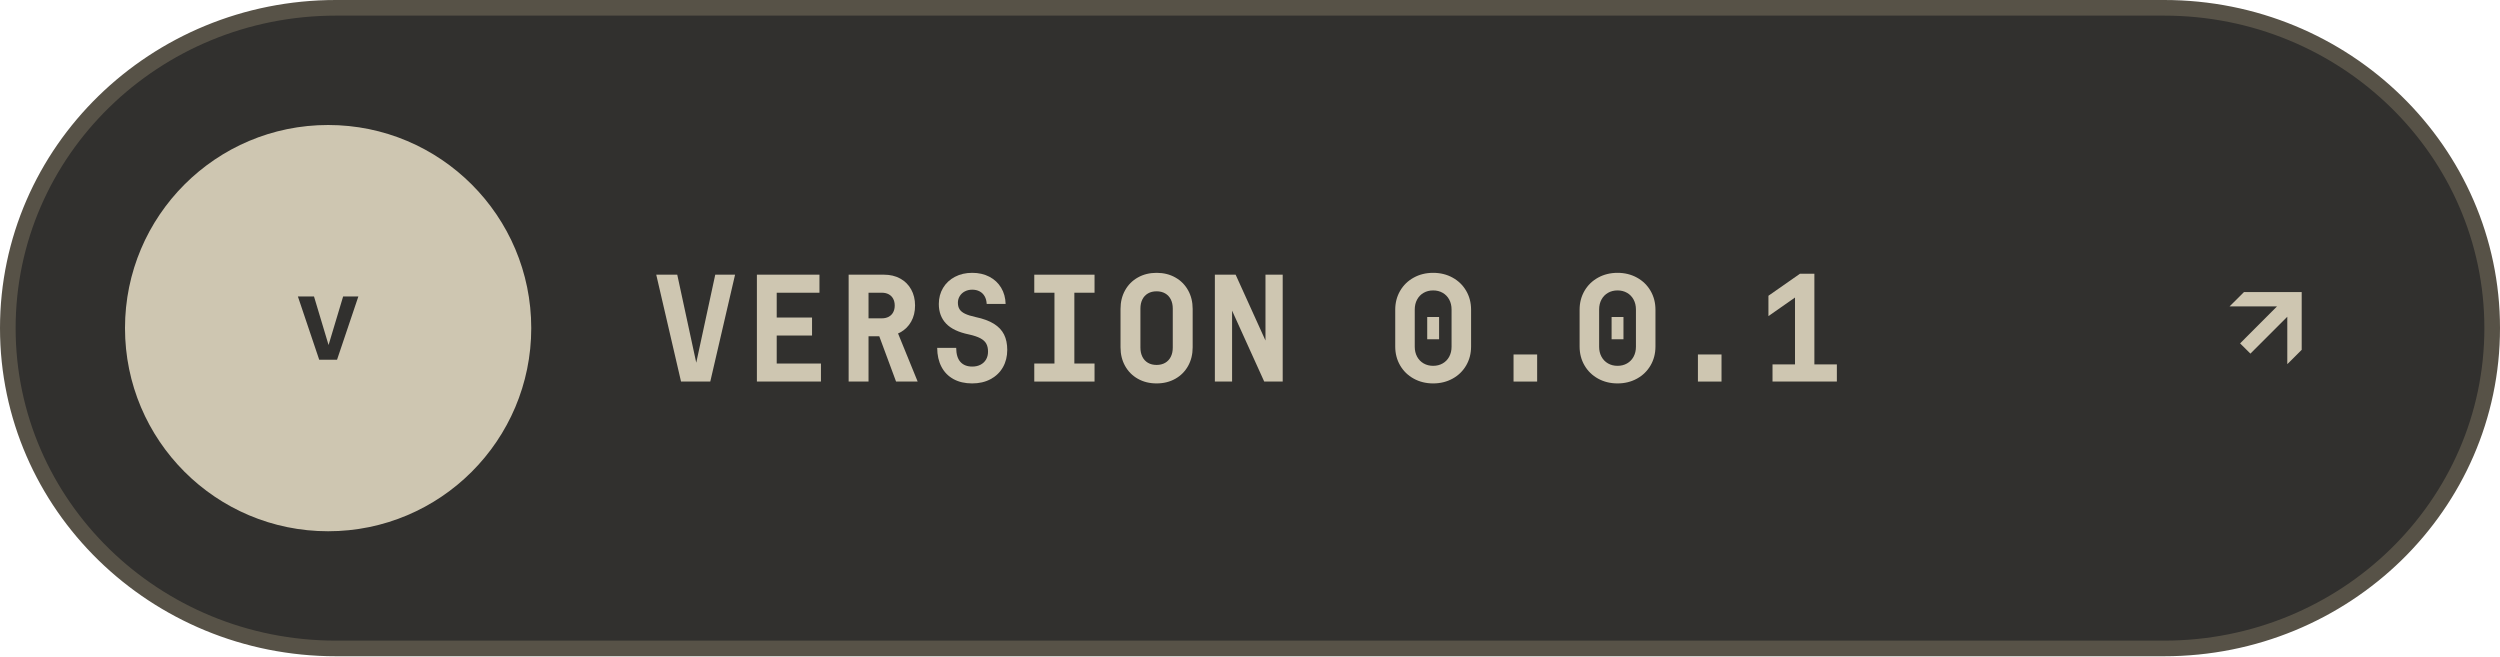
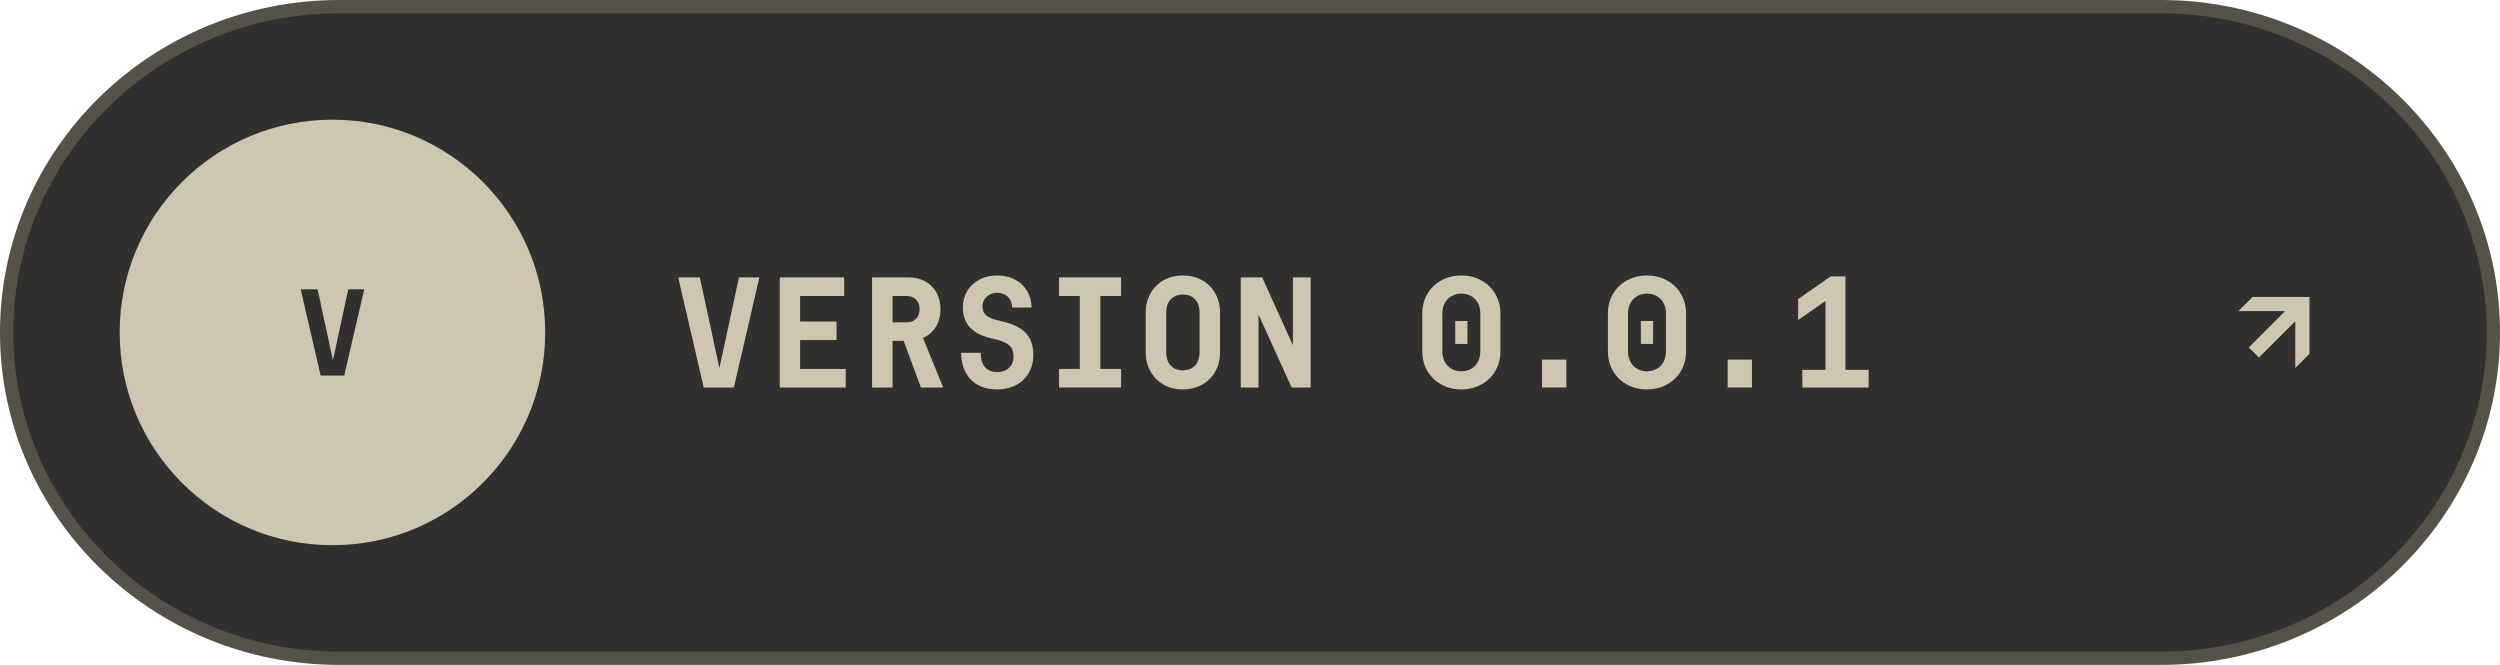
- <svg xmlns="http://www.w3.org/2000/svg" width="160" height="42" viewBox="0 0 160 42" role="img" aria-label="VERSION 0.0.1">
+ <svg xmlns="http://www.w3.org/2000/svg" width="188" height="50" viewBox="0 0 188 50" role="img" aria-label="VERSION 0.0.1">
  <defs>
    <filter id="shadow" x="-20%" y="-20%" width="140%" height="150%">
      <feDropShadow dx="0" dy="6" stdDeviation="10" flood-color="#000000" flood-opacity="0.14" />
    </filter>
  </defs>
-   <rect x="0.5" y="0.5" width="159" height="41" fill="#31302E" rx="21.0" stroke="#575247" stroke-width="1" />
-   <circle cx="21" cy="21.0" r="13" fill="#CEC6B1" />
+   <rect x="0.5" y="0.5" width="187" height="49" fill="#31302E" rx="25.0" stroke="#575247" stroke-width="1" />
+   <circle cx="25" cy="25.0" r="16" fill="#CEC6B1" />
  <g fill="#31302E">
-     <path d="M752 0H448L84 1080H359L641 140H574L856 1080H1116Z" transform="translate(18.750 23.025) scale(0.00375 -0.00375)" />
+     <path d="M403 0 69 1440H352L624 180H592L864 1440H1131L797 0Z" transform="translate(22.300 28.240) scale(0.0045 -0.0045)" />
  </g>
  <g fill="#CEC6B1">
-     <path d="M403 0 69 1440H352L624 180H592L864 1440H1131L797 0Z" transform="translate(41.672 24.420) scale(0.00475 -0.00475)" />
-     <path d="M1026 1440V1197H420L450 1227V213L420 243H1046V0H183V1440ZM926 863V620H312V863Z" transform="translate(47.572 24.420) scale(0.00475 -0.00475)" />
-     <path d="M177 1440H654Q777.303 1440 872.152 1388.0Q967 1336 1019.5 1241.5Q1072 1147 1072 1024Q1072 901 1019.5 807.5Q967 714 872.152 662.0Q777.303 610 654 610H317V852H625Q677.557 852 716.778 873.0Q756 894 777.0 933.077Q798 972.155 798 1024Q798 1076.557 777.0 1115.778Q756 1155 716.778 1176.0Q677.557 1197 625 1197H415L445 1227V0H177ZM1107 0H816L545 731H809Z" transform="translate(53.472 24.420) scale(0.00475 -0.00475)" />
-     <path d="M600 202Q664 202 712.0 227.0Q760 252 786.5 297.5Q813 343 813 403Q813 468 789.0 511.0Q765 554 709.5 583.5Q654 613 555 635Q346 678 248.0 781.0Q150 884 150 1045Q150 1166 207.0 1261.5Q264 1357 366.5 1411.0Q469 1465 600 1465Q730 1465 831.0 1412.5Q932 1360 989.5 1264.5Q1047 1169 1050 1046H795Q792 1106 767.5 1149.0Q743 1192 700.0 1215.0Q657 1238 600 1238Q545 1238 501.0 1215.0Q457 1192 432.0 1151.5Q407 1111 407 1062Q407 1011 428.5 975.5Q450 940 502.0 914.5Q554 889 646 869Q798 837 892.0 778.5Q986 720 1029.0 633.5Q1072 547 1072 427Q1072 295 1013.5 192.5Q955 90 847.5 32.5Q740 -25 600 -25Q454 -25 348.0 33.0Q242 91 185.5 199.0Q129 307 128 454H384Q385 326 441.5 264.0Q498 202 600 202Z" transform="translate(59.372 24.420) scale(0.00475 -0.00475)" />
-     <path d="M1006 1197H194V1440H1006ZM734 100H466V1340H734ZM1006 0H194V243H1006Z" transform="translate(65.272 24.420) scale(0.00475 -0.00475)" />
-     <path d="M114 461V979Q114 1119.274 175.5 1229.637Q237 1340 347.727 1402.5Q458.455 1465 600.227 1465Q742 1465 852.5 1402.5Q963 1340 1024.5 1229.637Q1086 1119.274 1086 979V461Q1086 320.726 1024.5 210.363Q963 100 852.273 37.5Q741.545 -25 599.773 -25Q458 -25 347.5 37.5Q237 100 175.5 210.363Q114 320.726 114 461ZM818 458V983Q818 1054 791.597 1106.457Q765.193 1158.914 715.881 1187.457Q666.569 1216 599.785 1216Q533 1216 483.828 1187.457Q434.656 1158.914 408.328 1106.457Q382 1054 382 983V458Q382 387.044 408.5 334.022Q435 281 484.0 252.5Q533 224 599.785 224Q666.569 224 715.881 252.719Q765.193 281.438 791.597 334.219Q818 387 818 458Z" transform="translate(71.172 24.420) scale(0.00475 -0.00475)" />
-     <path d="M143 1440H423L936 308H825V1440H1057V0H808L295 1132H375V0H143Z" transform="translate(77.072 24.420) scale(0.00475 -0.00475)" />
-     <path d="" transform="translate(82.972 24.420) scale(0.00475 -0.00475)" />
-     <path d="M89 472V968Q89 1109 155.0 1222.5Q221 1336 338.0 1400.5Q455 1465 600 1465Q745 1465 862.0 1400.5Q979 1336 1045.0 1222.5Q1111 1109 1111 968V472Q1111 331 1045.0 217.5Q979 104 862.0 39.5Q745 -25 600 -25Q455 -25 338.0 39.5Q221 104 155.0 217.5Q89 331 89 472ZM848 469V971Q848 1046 816.5 1104.5Q785 1163 728.5 1195.5Q672 1228 600 1228Q528 1228 471.5 1195.5Q415 1163 383.5 1104.5Q352 1046 352 971V469Q352 394 383.5 335.5Q415 277 471.5 244.5Q528 212 600 212Q672 212 728.5 244.5Q785 277 816.5 335.5Q848 394 848 469ZM680 570H520V870H680Z" transform="translate(88.872 24.420) scale(0.00475 -0.00475)" />
-     <path d="M759 0H441V365H759Z" transform="translate(94.772 24.420) scale(0.00475 -0.00475)" />
-     <path d="M89 472V968Q89 1109 155.0 1222.5Q221 1336 338.0 1400.5Q455 1465 600 1465Q745 1465 862.0 1400.5Q979 1336 1045.0 1222.5Q1111 1109 1111 968V472Q1111 331 1045.0 217.5Q979 104 862.0 39.5Q745 -25 600 -25Q455 -25 338.0 39.5Q221 104 155.0 217.5Q89 331 89 472ZM848 469V971Q848 1046 816.5 1104.5Q785 1163 728.5 1195.5Q672 1228 600 1228Q528 1228 471.5 1195.5Q415 1163 383.5 1104.5Q352 1046 352 971V469Q352 394 383.5 335.5Q415 277 471.5 244.5Q528 212 600 212Q672 212 728.5 244.5Q785 277 816.5 335.5Q848 394 848 469ZM680 570H520V870H680Z" transform="translate(100.672 24.420) scale(0.00475 -0.00475)" />
-     <path d="M759 0H441V365H759Z" transform="translate(106.572 24.420) scale(0.00475 -0.00475)" />
-     <path d="M1071 231V0H204V231ZM149 882V1156L574 1453H768V100H507V1221L574 1179Z" transform="translate(112.472 24.420) scale(0.00475 -0.00475)" />
+     <path d="M403 0 69 1440H352L624 180H592L864 1440H1131L797 0Z" transform="translate(50.603 29.140) scale(0.00575 -0.00575)" />
+     <path d="M1026 1440V1197H420L450 1227V213L420 243H1046V0H183V1440ZM926 863V620H312V863Z" transform="translate(57.583 29.140) scale(0.00575 -0.00575)" />
+     <path d="M177 1440H654Q777.303 1440 872.152 1388.0Q967 1336 1019.5 1241.5Q1072 1147 1072 1024Q1072 901 1019.5 807.5Q967 714 872.152 662.0Q777.303 610 654 610H317V852H625Q677.557 852 716.778 873.0Q756 894 777.0 933.077Q798 972.155 798 1024Q798 1076.557 777.0 1115.778Q756 1155 716.778 1176.0Q677.557 1197 625 1197H415L445 1227V0H177ZM1107 0H816L545 731H809Z" transform="translate(64.563 29.140) scale(0.00575 -0.00575)" />
+     <path d="M600 202Q664 202 712.0 227.0Q760 252 786.5 297.5Q813 343 813 403Q813 468 789.0 511.0Q765 554 709.5 583.5Q654 613 555 635Q346 678 248.0 781.0Q150 884 150 1045Q150 1166 207.0 1261.5Q264 1357 366.5 1411.0Q469 1465 600 1465Q730 1465 831.0 1412.5Q932 1360 989.5 1264.5Q1047 1169 1050 1046H795Q792 1106 767.5 1149.0Q743 1192 700.0 1215.0Q657 1238 600 1238Q545 1238 501.0 1215.0Q457 1192 432.0 1151.5Q407 1111 407 1062Q407 1011 428.5 975.5Q450 940 502.0 914.5Q554 889 646 869Q798 837 892.0 778.5Q986 720 1029.0 633.5Q1072 547 1072 427Q1072 295 1013.5 192.5Q955 90 847.5 32.5Q740 -25 600 -25Q454 -25 348.0 33.0Q242 91 185.5 199.0Q129 307 128 454H384Q385 326 441.5 264.0Q498 202 600 202Z" transform="translate(71.543 29.140) scale(0.00575 -0.00575)" />
+     <path d="M1006 1197H194V1440H1006ZM734 100H466V1340H734ZM1006 0H194V243H1006Z" transform="translate(78.523 29.140) scale(0.00575 -0.00575)" />
+     <path d="M114 461V979Q114 1119.274 175.5 1229.637Q237 1340 347.727 1402.5Q458.455 1465 600.227 1465Q742 1465 852.5 1402.5Q963 1340 1024.5 1229.637Q1086 1119.274 1086 979V461Q1086 320.726 1024.5 210.363Q963 100 852.273 37.5Q741.545 -25 599.773 -25Q458 -25 347.5 37.5Q237 100 175.5 210.363Q114 320.726 114 461ZM818 458V983Q818 1054 791.597 1106.457Q765.193 1158.914 715.881 1187.457Q666.569 1216 599.785 1216Q533 1216 483.828 1187.457Q434.656 1158.914 408.328 1106.457Q382 1054 382 983V458Q382 387.044 408.5 334.022Q435 281 484.0 252.5Q533 224 599.785 224Q666.569 224 715.881 252.719Q765.193 281.438 791.597 334.219Q818 387 818 458Z" transform="translate(85.503 29.140) scale(0.00575 -0.00575)" />
+     <path d="M143 1440H423L936 308H825V1440H1057V0H808L295 1132H375V0H143Z" transform="translate(92.483 29.140) scale(0.00575 -0.00575)" />
+     <path d="" transform="translate(99.463 29.140) scale(0.00575 -0.00575)" />
+     <path d="M89 472V968Q89 1109 155.0 1222.5Q221 1336 338.0 1400.5Q455 1465 600 1465Q745 1465 862.0 1400.5Q979 1336 1045.0 1222.5Q1111 1109 1111 968V472Q1111 331 1045.0 217.5Q979 104 862.0 39.5Q745 -25 600 -25Q455 -25 338.0 39.5Q221 104 155.0 217.5Q89 331 89 472ZM848 469V971Q848 1046 816.5 1104.5Q785 1163 728.5 1195.5Q672 1228 600 1228Q528 1228 471.5 1195.5Q415 1163 383.5 1104.5Q352 1046 352 971V469Q352 394 383.5 335.5Q415 277 471.5 244.5Q528 212 600 212Q672 212 728.5 244.5Q785 277 816.5 335.5Q848 394 848 469ZM680 570H520V870H680Z" transform="translate(106.443 29.140) scale(0.00575 -0.00575)" />
+     <path d="M759 0H441V365H759Z" transform="translate(113.423 29.140) scale(0.00575 -0.00575)" />
+     <path d="M89 472V968Q89 1109 155.0 1222.5Q221 1336 338.0 1400.5Q455 1465 600 1465Q745 1465 862.0 1400.5Q979 1336 1045.0 1222.5Q1111 1109 1111 968V472Q1111 331 1045.0 217.5Q979 104 862.0 39.5Q745 -25 600 -25Q455 -25 338.0 39.5Q221 104 155.0 217.5Q89 331 89 472ZM848 469V971Q848 1046 816.5 1104.5Q785 1163 728.5 1195.5Q672 1228 600 1228Q528 1228 471.5 1195.5Q415 1163 383.5 1104.5Q352 1046 352 971V469Q352 394 383.5 335.5Q415 277 471.5 244.5Q528 212 600 212Q672 212 728.5 244.5Q785 277 816.5 335.5Q848 394 848 469ZM680 570H520V870H680Z" transform="translate(120.403 29.140) scale(0.00575 -0.00575)" />
+     <path d="M759 0H441V365H759Z" transform="translate(127.383 29.140) scale(0.00575 -0.00575)" />
+     <path d="M1071 231V0H204V231ZM149 882V1156L574 1453H768V100H507V1221L574 1179Z" transform="translate(134.363 29.140) scale(0.00575 -0.00575)" />
  </g>
  <g fill="#CEC6B1">
-     <path d="M798 1097 820 1052H114L308 1245H1086V467L892 274V980L937 958L395 416L256 554Z" transform="translate(142.150 24.608) scale(0.00475 -0.00475)" />
+     <path d="M798 1097 820 1052H114L308 1245H1086V467L892 274V980L937 958L395 416L256 554Z" transform="translate(167.700 29.177) scale(0.0055 -0.0055)" />
  </g>
</svg>
